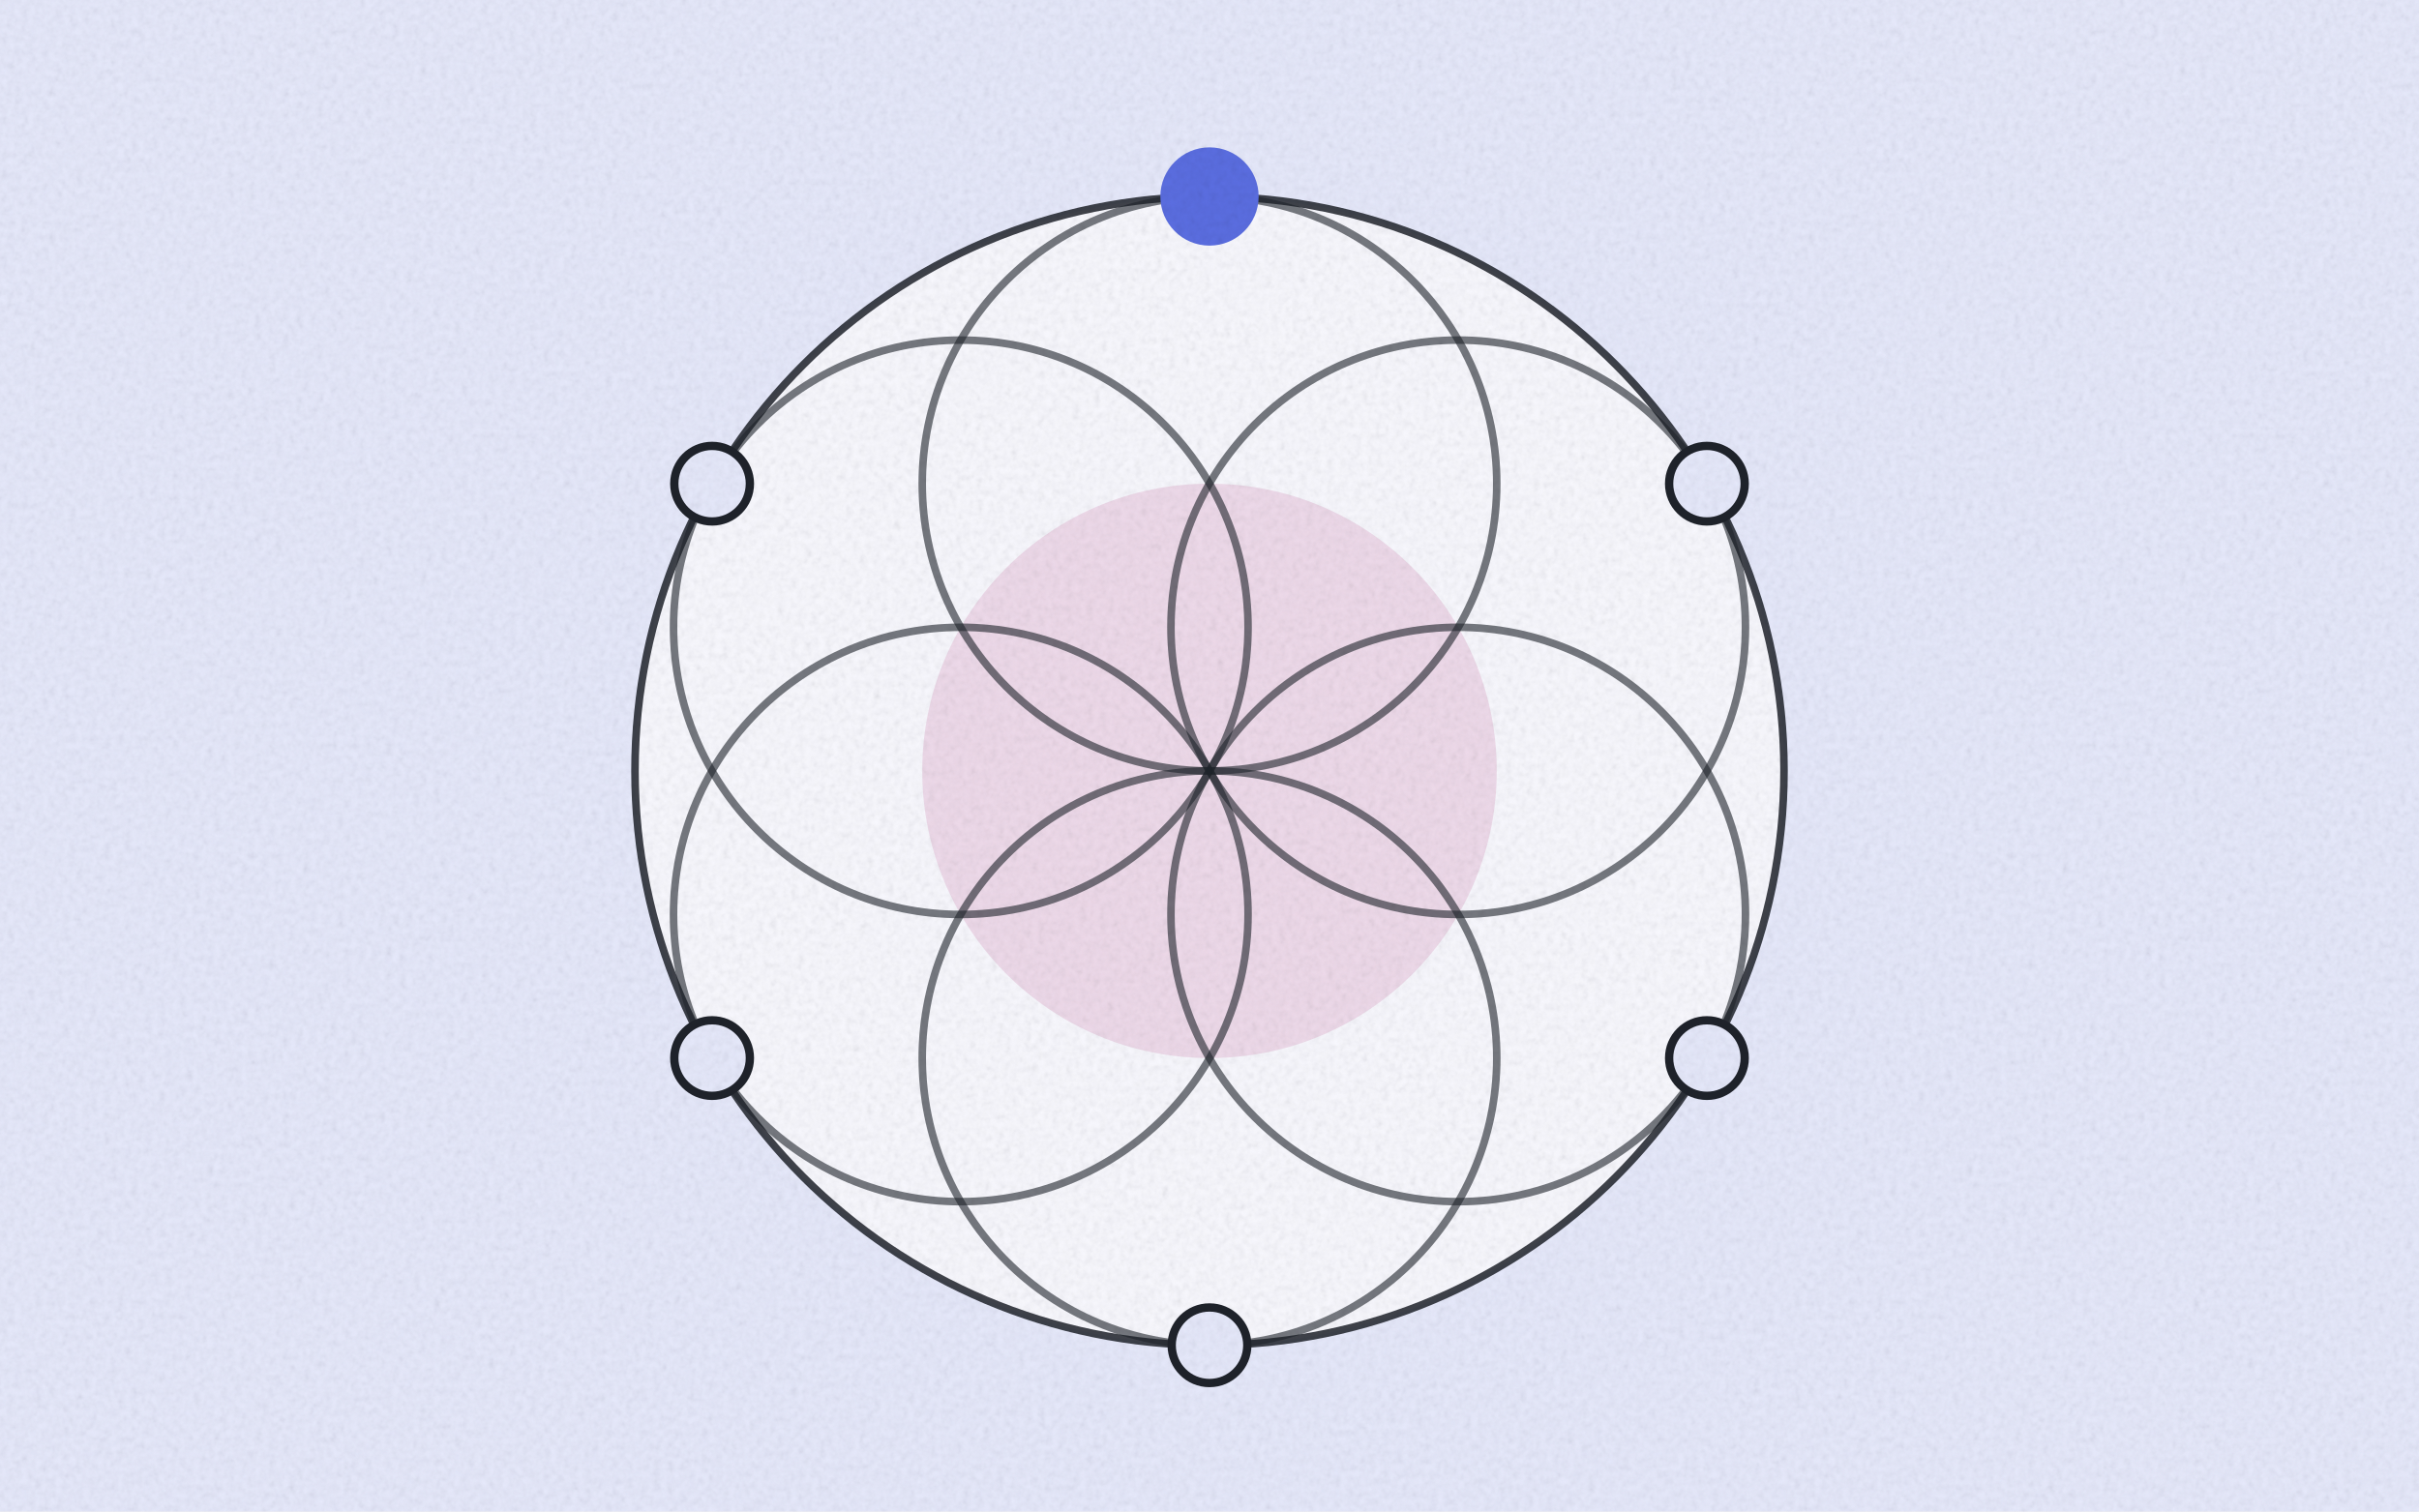
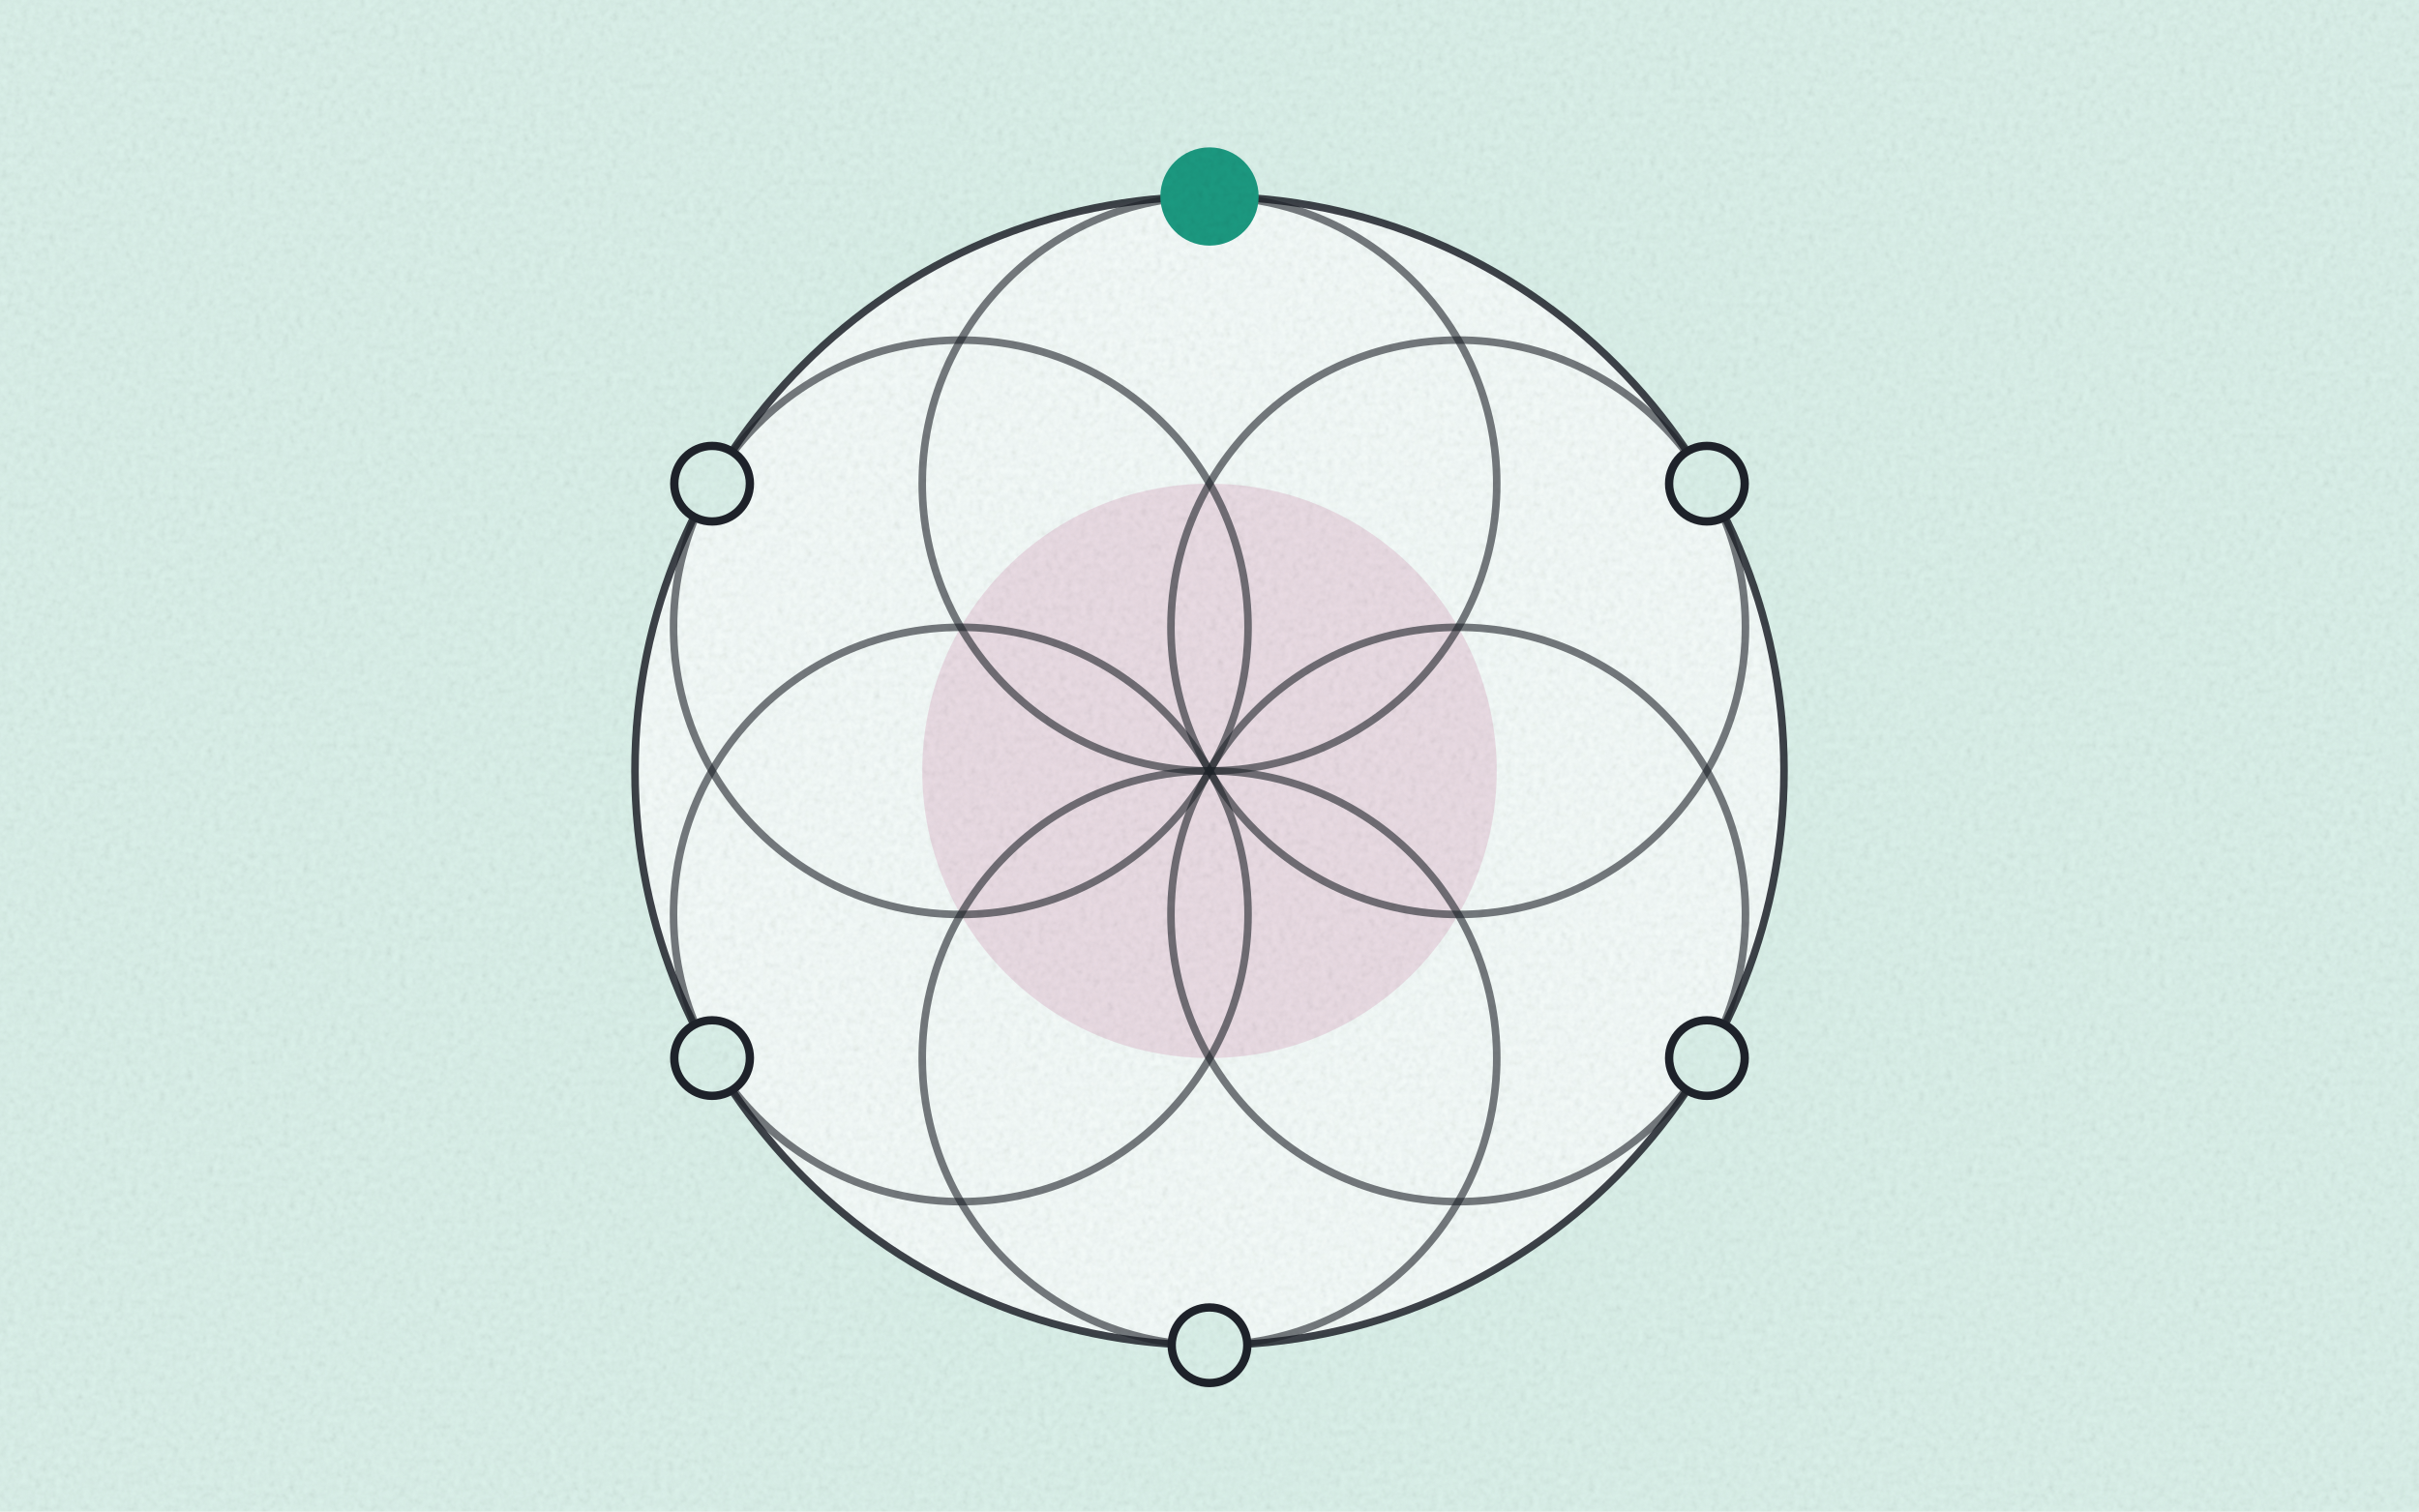
<svg xmlns="http://www.w3.org/2000/svg" viewBox="0 0 320 200" preserveAspectRatio="xMidYMid slice">
  <defs>
    <filter id="g" x="0" y="0" width="100%" height="100%">
      <feTurbulence type="fractalNoise" baseFrequency="1.1" numOctaves="2" stitchTiles="stitch" />
      <feColorMatrix type="saturate" values="0" />
      <feComponentTransfer>
        <feFuncA type="linear" slope="0.5" />
      </feComponentTransfer>
    </filter>
  </defs>
-   <rect width="320" height="200" fill="#e6e9fb" />
+   <rect width="320" height="200" fill="#dbf1ea" />
  <circle cx="160" cy="102" r="76" style="fill: #ffffff; fill-opacity: 0.7" />
  <circle cx="160" cy="102" r="38" style="fill: #eac3d6; fill-opacity: 0.5; mix-blend-mode: multiply" />
  <circle cx="160" cy="102" r="76" style="fill: none; fill-opacity: 1; stroke: #1f232b; stroke-width: 1px; stroke-opacity: 0.85; vector-effect: non-scaling-stroke" />
  <circle cx="160.0" cy="64.0" r="38" style="fill: none; fill-opacity: 1; stroke: #1f232b; stroke-width: 1px; stroke-opacity: 0.6; vector-effect: non-scaling-stroke" />
  <circle cx="192.9" cy="83.0" r="38" style="fill: none; fill-opacity: 1; stroke: #1f232b; stroke-width: 1px; stroke-opacity: 0.6; vector-effect: non-scaling-stroke" />
  <circle cx="192.9" cy="121.0" r="38" style="fill: none; fill-opacity: 1; stroke: #1f232b; stroke-width: 1px; stroke-opacity: 0.6; vector-effect: non-scaling-stroke" />
  <circle cx="160.0" cy="140.0" r="38" style="fill: none; fill-opacity: 1; stroke: #1f232b; stroke-width: 1px; stroke-opacity: 0.6; vector-effect: non-scaling-stroke" />
  <circle cx="127.1" cy="121.0" r="38" style="fill: none; fill-opacity: 1; stroke: #1f232b; stroke-width: 1px; stroke-opacity: 0.6; vector-effect: non-scaling-stroke" />
  <circle cx="127.1" cy="83.0" r="38" style="fill: none; fill-opacity: 1; stroke: #1f232b; stroke-width: 1px; stroke-opacity: 0.6; vector-effect: non-scaling-stroke" />
-   <circle cx="225.8" cy="64.0" r="5" style="fill: #e6e9fb; fill-opacity: 1; stroke: #1f232b; stroke-width: 1.1px; stroke-opacity: 1; vector-effect: non-scaling-stroke" />
-   <circle cx="225.8" cy="140.0" r="5" style="fill: #e6e9fb; fill-opacity: 1; stroke: #1f232b; stroke-width: 1.1px; stroke-opacity: 1; vector-effect: non-scaling-stroke" />
-   <circle cx="160.0" cy="178.0" r="5" style="fill: #e6e9fb; fill-opacity: 1; stroke: #1f232b; stroke-width: 1.1px; stroke-opacity: 1; vector-effect: non-scaling-stroke" />
-   <circle cx="94.2" cy="140.0" r="5" style="fill: #e6e9fb; fill-opacity: 1; stroke: #1f232b; stroke-width: 1.1px; stroke-opacity: 1; vector-effect: non-scaling-stroke" />
-   <circle cx="94.2" cy="64.0" r="5" style="fill: #e6e9fb; fill-opacity: 1; stroke: #1f232b; stroke-width: 1.1px; stroke-opacity: 1; vector-effect: non-scaling-stroke" />
-   <circle cx="160.0" cy="26.0" r="6.5" style="fill: #5b6ee1; fill-opacity: 1" />
+   <circle cx="225.8" cy="64.0" r="5" style="fill: #dbf1ea; fill-opacity: 1; stroke: #1f232b; stroke-width: 1.1px; stroke-opacity: 1; vector-effect: non-scaling-stroke" />
+   <circle cx="225.8" cy="140.0" r="5" style="fill: #dbf1ea; fill-opacity: 1; stroke: #1f232b; stroke-width: 1.1px; stroke-opacity: 1; vector-effect: non-scaling-stroke" />
+   <circle cx="160.0" cy="178.0" r="5" style="fill: #dbf1ea; fill-opacity: 1; stroke: #1f232b; stroke-width: 1.1px; stroke-opacity: 1; vector-effect: non-scaling-stroke" />
+   <circle cx="94.2" cy="140.0" r="5" style="fill: #dbf1ea; fill-opacity: 1; stroke: #1f232b; stroke-width: 1.1px; stroke-opacity: 1; vector-effect: non-scaling-stroke" />
+   <circle cx="94.2" cy="64.0" r="5" style="fill: #dbf1ea; fill-opacity: 1; stroke: #1f232b; stroke-width: 1.1px; stroke-opacity: 1; vector-effect: non-scaling-stroke" />
+   <circle cx="160.0" cy="26.0" r="6.5" style="fill: #1c9a81; fill-opacity: 1" />
  <rect width="320" height="200" filter="url(#g)" style="mix-blend-mode:multiply" opacity="0.4" />
</svg>
